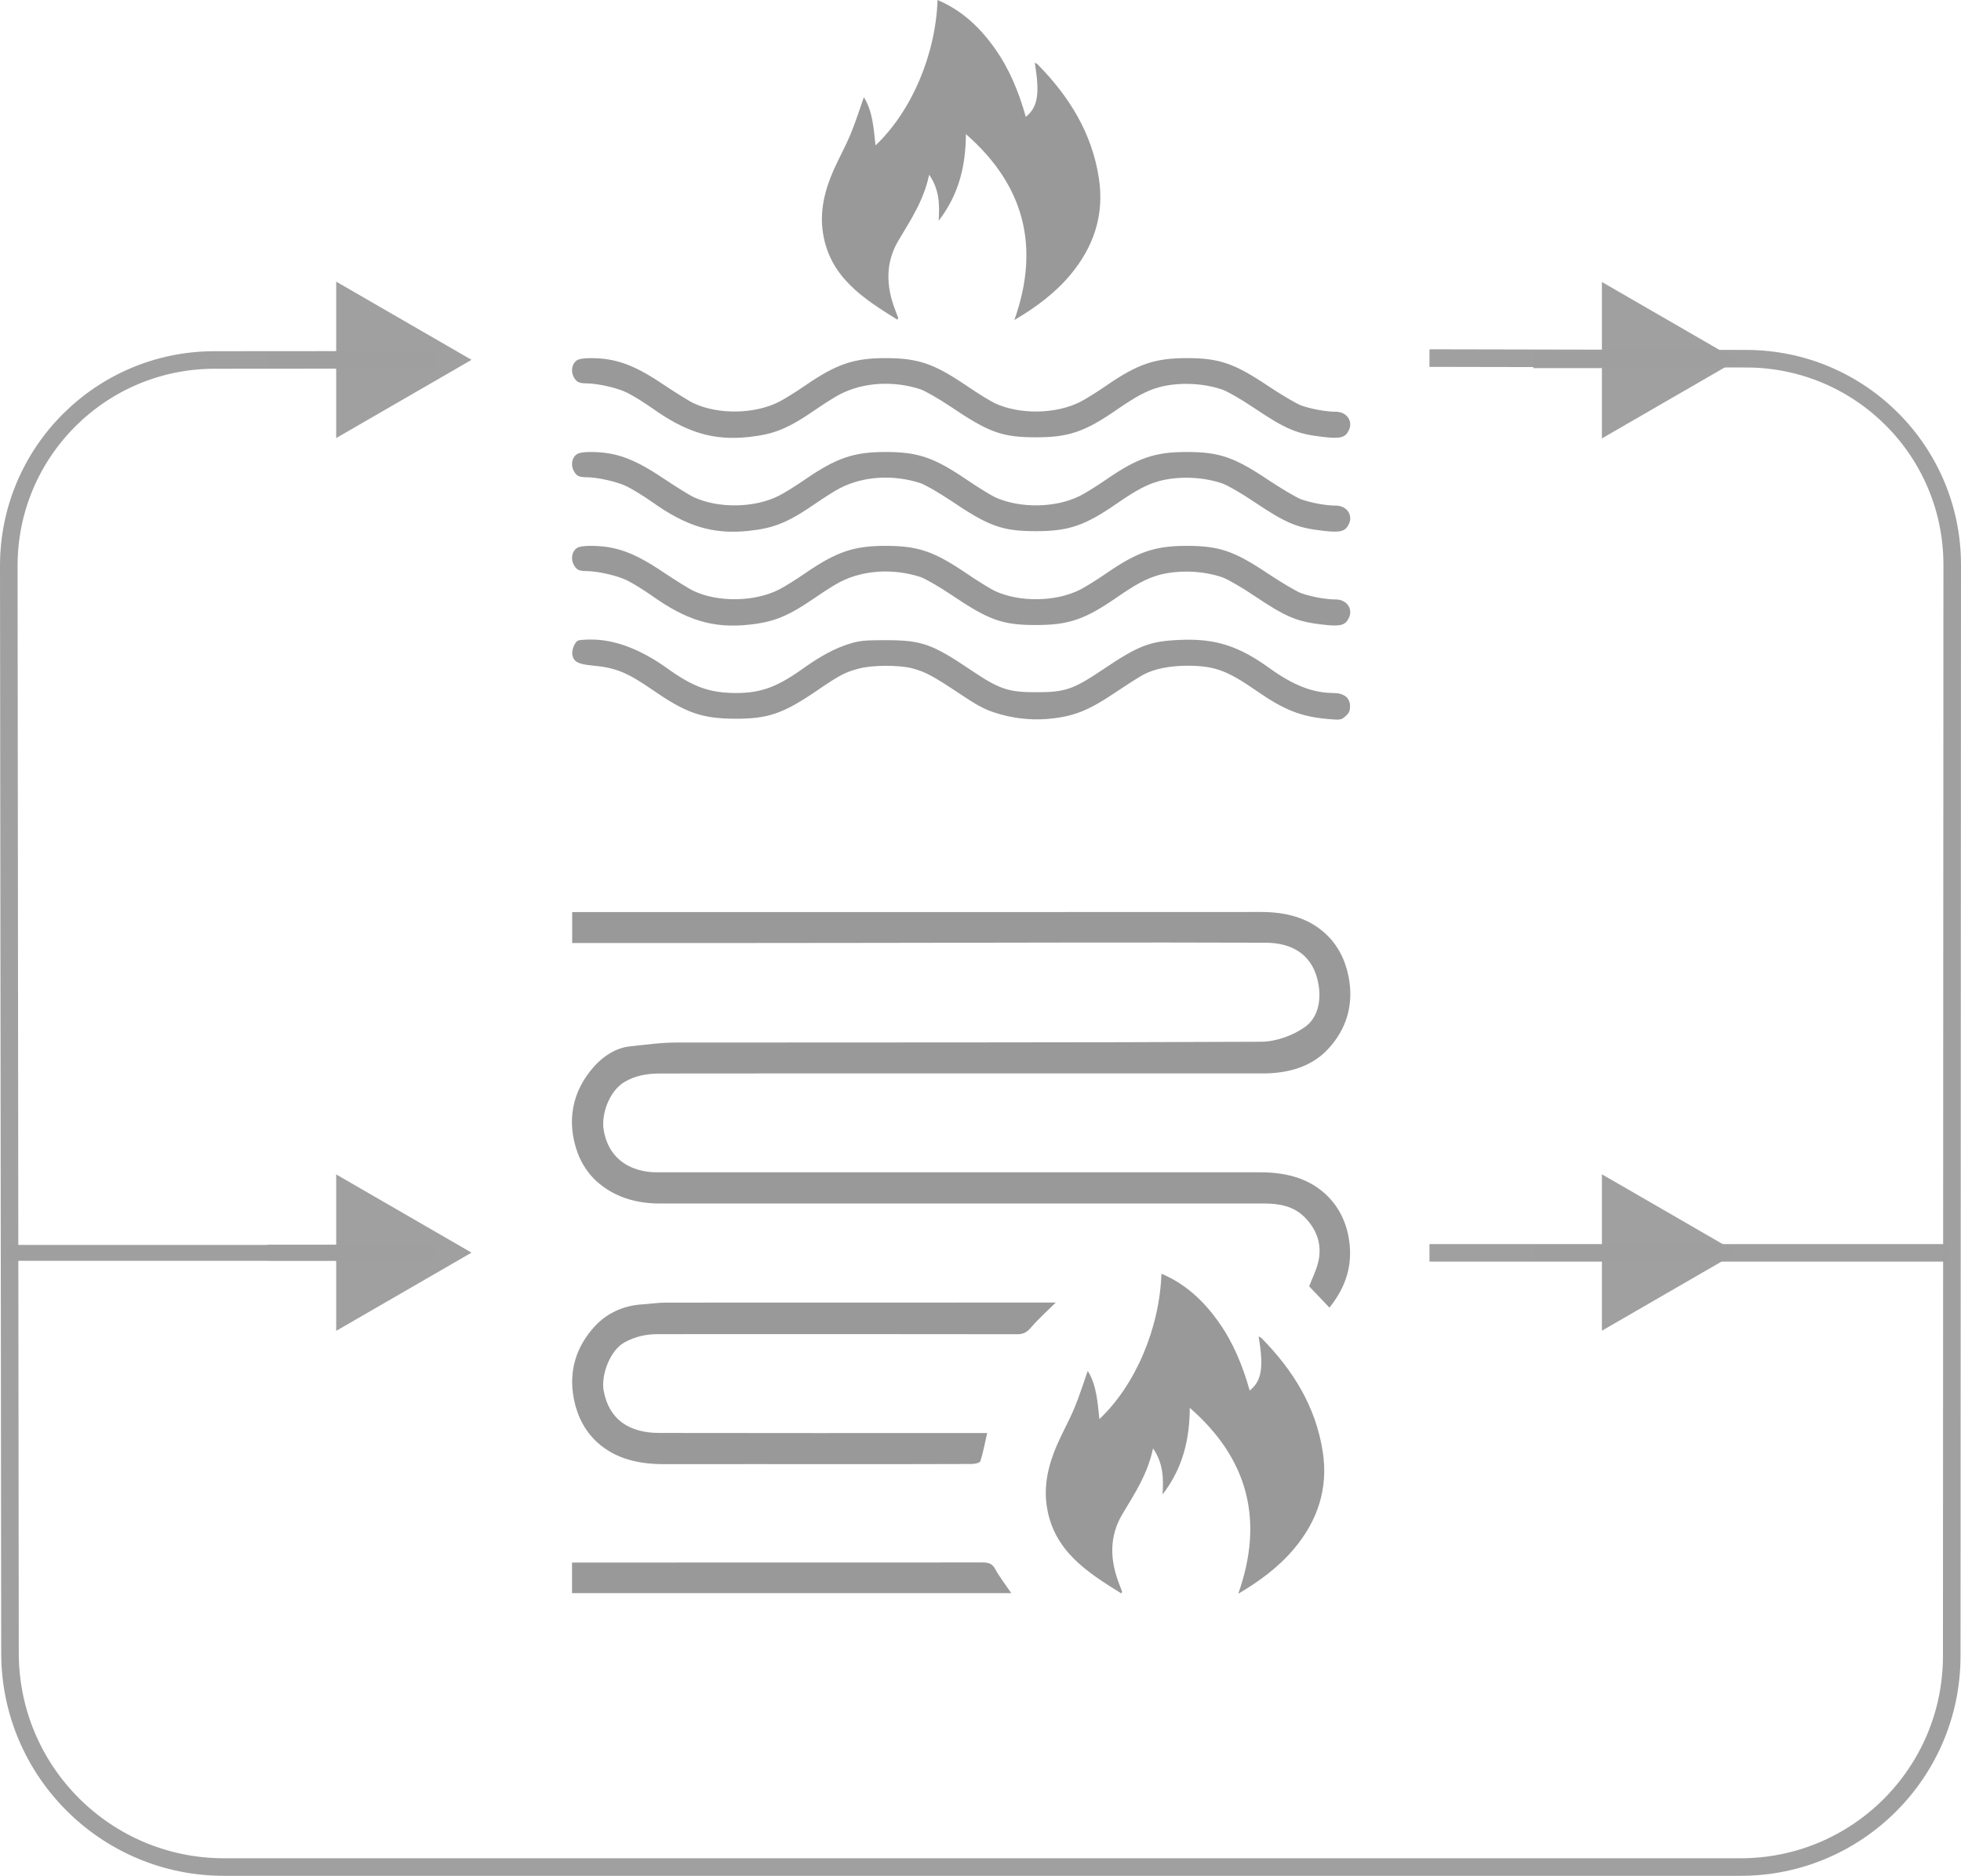
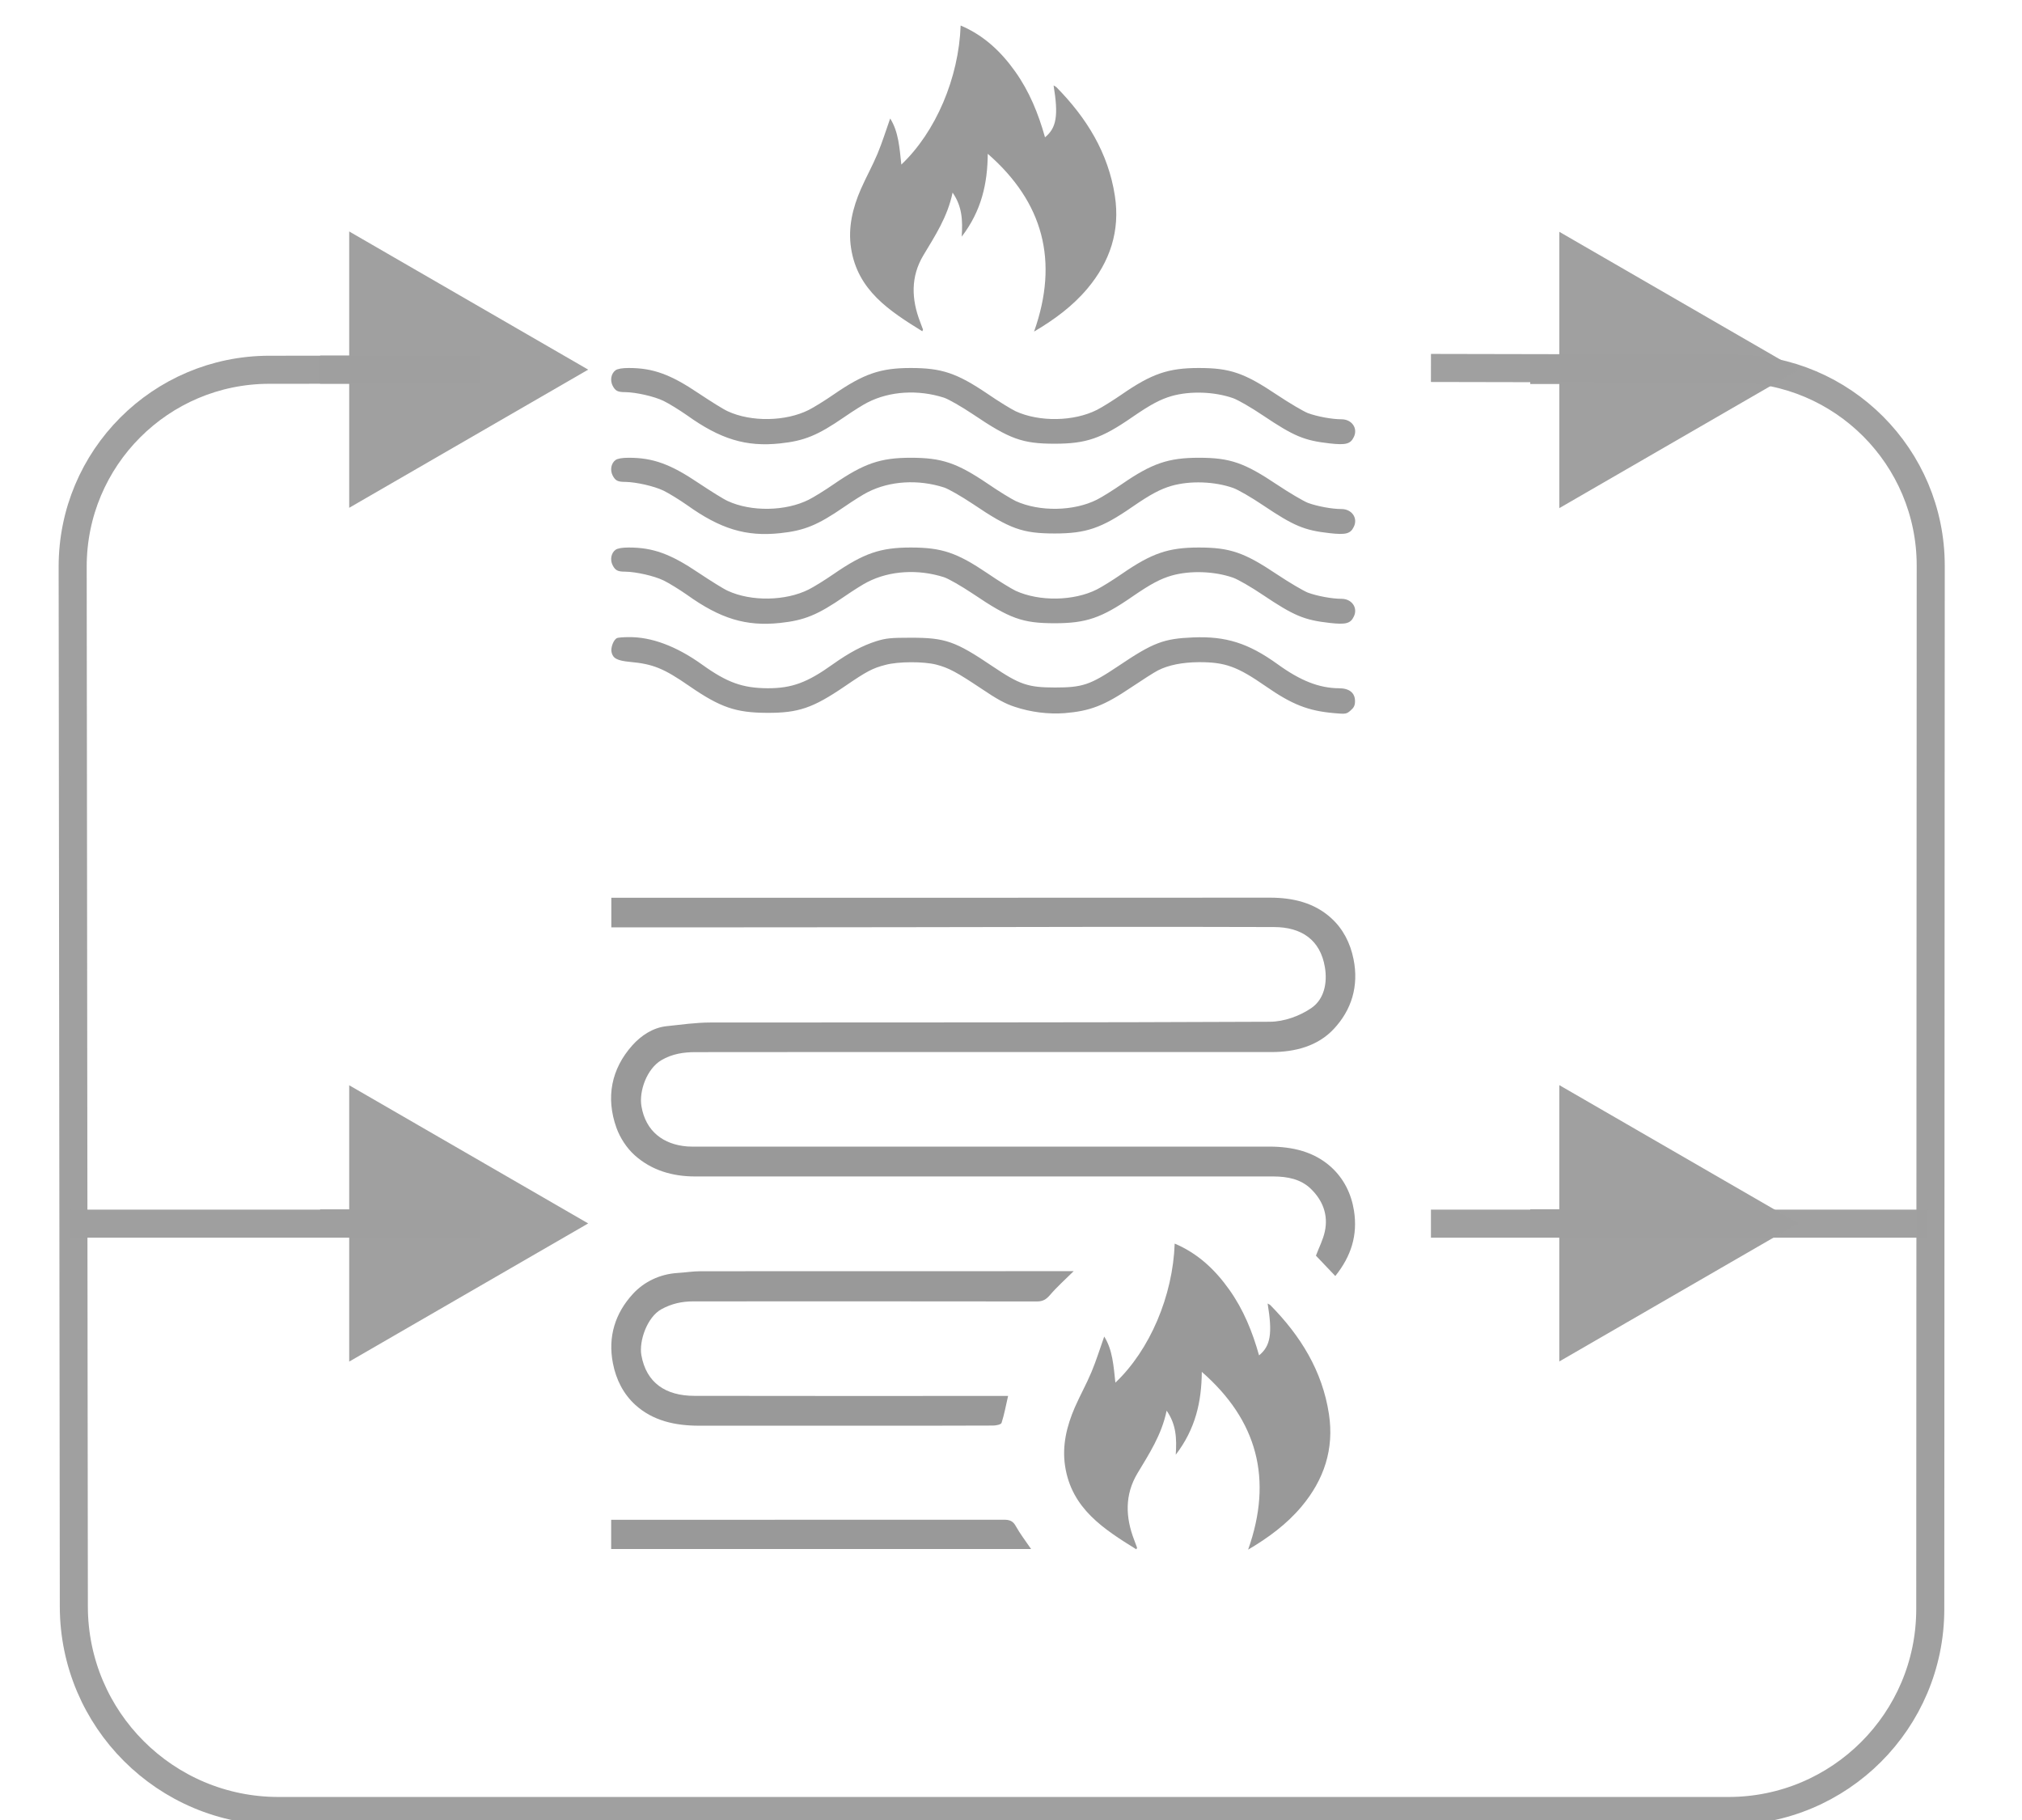
- <svg xmlns="http://www.w3.org/2000/svg" version="1.1" x="0px" y="0px" viewBox="0 0 2468.971 2362.102" enable-background="new 0 0 1000 1000" xml:space="preserve" id="svg16" width="2468.971" height="2362.102">
+ <svg xmlns="http://www.w3.org/2000/svg" version="1.1" x="0px" y="0px" viewBox="0 0 200 180" enable-background="new 0 0 1000 1000" xml:space="preserve" id="svg16" width="200" height="180">
  <defs id="defs20">
    <marker style="overflow:visible" id="marker2799" refX="0" refY="0" orient="auto">
      <path transform="scale(0.8)" style="fill:#a09f9f;fill-opacity:1;fill-rule:evenodd;stroke:#a09f9f;stroke-width:1pt;stroke-opacity:1" d="M 5.77,0 -2.88,5 V -5 Z" id="path2797" />
    </marker>
    <marker style="overflow:visible" id="Arrow1Lend" refX="0" refY="0" orient="auto">
      <path transform="matrix(-0.8,0,0,-0.8,-10,0)" style="fill:#b3b3b3;fill-opacity:1;fill-rule:evenodd;stroke:#b3b3b3;stroke-width:1pt;stroke-opacity:1" d="M 0,0 5,-5 -12.5,0 5,5 Z" id="path860" />
    </marker>
    <marker style="overflow:visible" id="TriangleOutL-3" refX="0" refY="0" orient="auto">
      <path transform="scale(0.8)" style="fill:#b3b3b3;fill-opacity:1;fill-rule:evenodd;stroke:#b3b3b3;stroke-width:1pt;stroke-opacity:1" d="M 5.77,0 -2.88,5 V -5 Z" id="path999-2" />
    </marker>
    <marker style="overflow:visible" id="marker1567-4" refX="0" refY="0" orient="auto">
      <path transform="scale(0.8)" style="fill:#9f9f9f;fill-opacity:1;fill-rule:evenodd;stroke:#9f9f9f;stroke-width:1pt;stroke-opacity:1" d="M 5.77,0 -2.88,5 V -5 Z" id="path1565-6" />
    </marker>
    <marker style="overflow:visible" id="marker1567-9" refX="0" refY="0" orient="auto">
      <path transform="scale(0.8)" style="fill:#9f9f9f;fill-opacity:1;fill-rule:evenodd;stroke:#9f9f9f;stroke-width:1pt;stroke-opacity:1" d="M 5.77,0 -2.88,5 V -5 Z" id="path1565-7" />
    </marker>
    <marker style="overflow:visible" id="marker1567-0" refX="0" refY="0" orient="auto">
      <path transform="scale(0.8)" style="fill:#9f9f9f;fill-opacity:1;fill-rule:evenodd;stroke:#9f9f9f;stroke-width:1pt;stroke-opacity:1" d="M 5.77,0 -2.88,5 V -5 Z" id="path1565-5" />
    </marker>
    <marker style="overflow:visible" id="marker1567-99" refX="0" refY="0" orient="auto">
      <path transform="scale(0.8)" style="fill:#9f9f9f;fill-opacity:1;fill-rule:evenodd;stroke:#9f9f9f;stroke-width:1pt;stroke-opacity:1" d="M 5.77,0 -2.88,5 V -5 Z" id="path1565-3" />
    </marker>
    <marker style="overflow:visible" id="marker1567-99-2" refX="0" refY="0" orient="auto">
      <path transform="scale(0.8)" style="fill:#9f9f9f;fill-opacity:1;fill-rule:evenodd;stroke:#9f9f9f;stroke-width:1pt;stroke-opacity:1" d="M 5.77,0 -2.88,5 V -5 Z" id="path1565-3-2" />
    </marker>
    <marker style="overflow:visible" id="marker1567-99-6" refX="0" refY="0" orient="auto">
      <path transform="scale(0.8)" style="fill:#9f9f9f;fill-opacity:1;fill-rule:evenodd;stroke:#9f9f9f;stroke-width:1pt;stroke-opacity:1" d="M 5.77,0 -2.88,5 V -5 Z" id="path1565-3-6" />
    </marker>
    <marker style="overflow:visible" id="marker1567-99-7" refX="0" refY="0" orient="auto">
      <path transform="scale(0.8)" style="fill:#9f9f9f;fill-opacity:1;fill-rule:evenodd;stroke:#9f9f9f;stroke-width:1pt;stroke-opacity:1" d="M 5.77,0 -2.88,5 V -5 Z" id="path1565-3-63" />
    </marker>
  </defs>
-   <g id="g3720">
-     <g id="g1998" transform="translate(720.1956)">
-       <path d="m 5.762,572.142 c -5.76,4.17 -7.55,13.11 -3.77,20.46 3.58,6.75 6.56,8.34 16.68,8.34 14.1,0.2 37.94,5.56 50.25,11.52 6.95,3.38 20.86,11.92 30.79,18.87 44.1,31.58 77.86,41.91 122.75,37.14 31.98,-3.38 49.46,-10.53 84.62,-34.76 11.52,-7.95 25.42,-16.68 30.79,-19.27 29.2,-14.9 66.54,-17.08 100.51,-6.16 5.96,1.99 22.64,11.52 38.14,21.85 48.47,32.77 65.15,38.73 107.66,38.73 41.32,0 61.57,-6.95 102.29,-35.16 24.24,-16.68 36.75,-23.24 51.64,-27.61 24.63,-6.95 56.41,-5.76 80.84,2.78 6.35,2.19 24.23,12.51 39.52,22.84 40.52,27.21 54.03,32.97 87.8,36.75 21.25,2.38 27.41,0.8 31.78,-8.54 5.56,-11.52 -2.78,-23.24 -16.29,-23.24 -12.51,0 -31.98,-3.58 -44.29,-8.14 -5.96,-2.38 -24.24,-13.11 -40.32,-23.83 -43.3,-29 -61.97,-35.56 -103.29,-35.56 -40.12,0 -61.97,7.55 -101.1,34.56 -11.52,7.95 -26.42,17.28 -33.17,20.66 -30.39,15.29 -75.48,16.09 -106.86,1.79 -5.76,-2.78 -22.45,-12.91 -37.14,-23.04 -40.32,-27.21 -60.18,-33.97 -101.1,-33.97 -39.92,0 -61.77,7.55 -101.3,34.76 -11.52,7.95 -26.22,17.08 -32.97,20.46 -30.39,15.29 -75.68,16.09 -106.66,1.79 -5.76,-2.58 -22.84,-13.31 -38.34,-23.64 -37.14,-25.03 -60.18,-33.37 -91.97,-33.37 -8.55,0.01 -14.71,1 -17.49,2.99 z" id="path8" style="fill:#999999;fill-opacity:1;stroke-width:0.1" />
-       <path d="m 7.854,806.524 c -4.57,1.79 -8.74,12.51 -7.35,18.67 1.79,8.14 7.55,11.12 23.84,12.71 30.79,2.78 44.89,8.54 78.46,31.78 40.92,28.21 61.18,35.16 102.29,35.36 41.51,0.2 60.58,-6.36 102.29,-34.76 29.6,-20.26 36.95,-24.03 53.83,-28.4 16.88,-4.57 50.25,-4.57 66.74,-0.4 16.69,4.37 26.62,9.73 59.39,31.58 20.86,14.1 31.78,20.06 44.1,24.03 21.25,7.15 44.69,9.93 65.75,8.34 33.57,-2.78 52.04,-9.93 87.4,-33.77 15.1,-10.13 30.99,-20.26 35.36,-22.44 13.9,-7.15 32.18,-10.73 54.22,-10.92 34.37,0 50.06,5.56 87.6,31.58 35.16,24.43 56.21,32.57 90.38,35.55 15.1,1.39 16.29,1.19 21.65,-3.57 4.37,-3.78 5.76,-6.55 5.76,-12.32 0,-10.92 -7.55,-16.88 -21.25,-16.88 -25.82,-0.2 -50.45,-9.73 -80.84,-31.78 -38.33,-27.61 -67.93,-36.94 -111.04,-35.16 -39.13,1.59 -52.64,6.75 -98.91,37.94 -36.75,24.63 -46.88,28.01 -83.03,28.01 -35.55,0 -46.48,-3.77 -82.43,-28.01 -48.86,-32.97 -61.97,-37.54 -107.26,-37.54 -26.62,0 -32.77,0.6 -45.68,4.57 -18.08,5.76 -35.36,14.9 -57.21,30.39 -33.77,24.23 -54.03,31.58 -85.61,31.58 -33.17,-0.2 -53.43,-7.35 -86.6,-31.19 -33.79,-24.23 -66.76,-36.54 -96.76,-36.14 -6.95,0 -13.7,0.59 -15.09,1.19 z" id="path10" style="fill:#999999;fill-opacity:1;stroke-width:0.1" />
-       <path d="m 495.926,168.9 c -0.3,39.1 -8.2,75.1 -34.3,109.1 1.4,-21.7 0.6,-39.8 -12,-58 -6.7,32.2 -23.2,57 -38.5,82.6 -16.8,28.1 -15.8,57.7 -4.3,87.5 1.3,3.4 2.6,6.8 3.8,10.2 0.1,0.2 -0.2,0.6 -0.9,2.3 -43,-26.7 -85.2,-53.6 -93.8,-109.4 -4.2,-27.1 2.1,-53 12.9,-77.8 6.9,-15.7 15.3,-30.7 21.9,-46.5 6.3,-15.1 11.1,-30.7 16.7,-46.5 11.1,17.6 12.3,38.9 14.7,60.7 45.4,-43 75.7,-114.2 78.1,-183.1 30.7,13 53.3,34.5 71.9,60.7 18.6,26.1 30.5,55.4 39.2,86.5 15.2,-12.4 17.8,-28.7 11.3,-68.3 1.5,0.9 2.8,1.4 3.7,2.3 39.6,40.2 68.3,86.3 77,143.1 7.1,46.2 -6.4,86.6 -36.1,122 -19.5,23.2 -43.5,40.9 -70.3,56.7 32.9,-92.9 12.1,-170.3 -61,-234.1 z" id="path6" style="fill:#999999;fill-opacity:1;stroke:none" />
-       <path d="m 5.762,690.336 c -5.76,4.17 -7.55,13.11 -3.77,20.46 3.58,6.75 6.56,8.34 16.68,8.34 14.1,0.2 37.94,5.56 50.25,11.52 6.95,3.38 20.86,11.92 30.79,18.87 44.1,31.58 77.86,41.91 122.75,37.14 31.98,-3.38 49.46,-10.53 84.62,-34.76 11.52,-7.95 25.42,-16.68 30.79,-19.27 29.2,-14.9 66.54,-17.08 100.51,-6.16 5.96,1.99 22.64,11.52 38.14,21.85 48.47,32.77 65.15,38.73 107.66,38.73 41.32,0 61.57,-6.95 102.29,-35.16 24.24,-16.68 36.75,-23.24 51.64,-27.61 24.63,-6.95 56.41,-5.76 80.84,2.78 6.35,2.19 24.23,12.51 39.52,22.84 40.52,27.21 54.03,32.97 87.8,36.75 21.25,2.38 27.41,0.8 31.78,-8.54 5.56,-11.52 -2.78,-23.24 -16.29,-23.24 -12.51,0 -31.98,-3.58 -44.29,-8.14 -5.96,-2.38 -24.24,-13.11 -40.32,-23.83 -43.3,-29 -61.97,-35.56 -103.29,-35.56 -40.12,0 -61.97,7.55 -101.1,34.56 -11.52,7.95 -26.42,17.28 -33.17,20.66 -30.39,15.29 -75.48,16.09 -106.86,1.79 -5.76,-2.78 -22.45,-12.91 -37.14,-23.04 -40.32,-27.21 -60.18,-33.97 -101.1,-33.97 -39.92,0 -61.77,7.55 -101.3,34.76 -11.52,7.95 -26.22,17.08 -32.97,20.46 -30.39,15.29 -75.68,16.09 -106.66,1.79 -5.76,-2.58 -22.84,-13.31 -38.34,-23.64 -37.14,-25.03 -60.18,-33.37 -91.97,-33.37 -8.55,0.01 -14.71,1 -17.49,2.99 z" id="path8-1" style="fill:#999999;fill-opacity:1;stroke-width:0.1" />
-       <path d="m 5.762,453.948 c -5.76,4.17 -7.55,13.11 -3.77,20.46 3.58,6.75 6.56,8.34 16.68,8.34 14.1,0.2 37.94,5.56 50.25,11.52 6.95,3.38 20.86,11.92 30.79,18.87 44.1,31.58 77.86,41.91 122.75,37.14 31.98,-3.38 49.46,-10.53 84.62,-34.76 11.52,-7.95 25.42,-16.68 30.79,-19.27 29.2,-14.9 66.54,-17.08 100.51,-6.16 5.96,1.99 22.64,11.52 38.14,21.85 48.47,32.77 65.15,38.73 107.66,38.73 41.32,0 61.57,-6.95 102.29,-35.16 24.24,-16.68 36.75,-23.24 51.64,-27.61 24.63,-6.95 56.41,-5.76 80.84,2.78 6.35,2.19 24.23,12.51 39.52,22.84 40.52,27.21 54.03,32.97 87.8,36.75 21.25,2.38 27.41,0.8 31.78,-8.54 5.56,-11.52 -2.78,-23.24 -16.29,-23.24 -12.51,0 -31.98,-3.58 -44.29,-8.14 -5.96,-2.38 -24.24,-13.11 -40.32,-23.83 -43.3,-29 -61.97,-35.56 -103.29,-35.56 -40.12,0 -61.97,7.55 -101.1,34.56 -11.52,7.95 -26.42,17.28 -33.17,20.66 -30.39,15.29 -75.48,16.09 -106.86,1.79 -5.76,-2.78 -22.45,-12.91 -37.14,-23.04 -40.32,-27.21 -60.18,-33.97 -101.1,-33.97 -39.92,0 -61.77,7.55 -101.3,34.76 -11.52,7.95 -26.22,17.08 -32.97,20.46 -30.39,15.29 -75.68,16.09 -106.66,1.79 -5.76,-2.58 -22.84,-13.31 -38.34,-23.64 -37.14,-25.03 -60.18,-33.37 -91.97,-33.37 -8.55,0.01 -14.71,1 -17.49,2.99 z" id="path8-3" style="fill:#999999;fill-opacity:1;stroke-width:0.1" />
+   <g id="g3720" transform="matrix(0.07511004,0,0,0.07511004,6.357929,2.523371)" style="stroke-width:36.946;stroke-miterlimit:4;stroke-dasharray:none">
+     <g id="g1998" transform="translate(720.1956)" style="stroke-width:36.946;stroke-miterlimit:4;stroke-dasharray:none">
+       <path d="m 5.762,572.142 c -5.76,4.17 -7.55,13.11 -3.77,20.46 3.58,6.75 6.56,8.34 16.68,8.34 14.1,0.2 37.94,5.56 50.25,11.52 6.95,3.38 20.86,11.92 30.79,18.87 44.1,31.58 77.86,41.91 122.75,37.14 31.98,-3.38 49.46,-10.53 84.62,-34.76 11.52,-7.95 25.42,-16.68 30.79,-19.27 29.2,-14.9 66.54,-17.08 100.51,-6.16 5.96,1.99 22.64,11.52 38.14,21.85 48.47,32.77 65.15,38.73 107.66,38.73 41.32,0 61.57,-6.95 102.29,-35.16 24.24,-16.68 36.75,-23.24 51.64,-27.61 24.63,-6.95 56.41,-5.76 80.84,2.78 6.35,2.19 24.23,12.51 39.52,22.84 40.52,27.21 54.03,32.97 87.8,36.75 21.25,2.38 27.41,0.8 31.78,-8.54 5.56,-11.52 -2.78,-23.24 -16.29,-23.24 -12.51,0 -31.98,-3.58 -44.29,-8.14 -5.96,-2.38 -24.24,-13.11 -40.32,-23.83 -43.3,-29 -61.97,-35.56 -103.29,-35.56 -40.12,0 -61.97,7.55 -101.1,34.56 -11.52,7.95 -26.42,17.28 -33.17,20.66 -30.39,15.29 -75.48,16.09 -106.86,1.79 -5.76,-2.78 -22.45,-12.91 -37.14,-23.04 -40.32,-27.21 -60.18,-33.97 -101.1,-33.97 -39.92,0 -61.77,7.55 -101.3,34.76 -11.52,7.95 -26.22,17.08 -32.97,20.46 -30.39,15.29 -75.68,16.09 -106.66,1.79 -5.76,-2.58 -22.84,-13.31 -38.34,-23.64 -37.14,-25.03 -60.18,-33.37 -91.97,-33.37 -8.55,0.01 -14.71,1 -17.49,2.99 z" id="path8" style="fill:#999999;fill-opacity:1;stroke-width:36.946;stroke-miterlimit:4;stroke-dasharray:none" />
+       <path d="m 7.854,806.524 c -4.57,1.79 -8.74,12.51 -7.35,18.67 1.79,8.14 7.55,11.12 23.84,12.71 30.79,2.78 44.89,8.54 78.46,31.78 40.92,28.21 61.18,35.16 102.29,35.36 41.51,0.2 60.58,-6.36 102.29,-34.76 29.6,-20.26 36.95,-24.03 53.83,-28.4 16.88,-4.57 50.25,-4.57 66.74,-0.4 16.69,4.37 26.62,9.73 59.39,31.58 20.86,14.1 31.78,20.06 44.1,24.03 21.25,7.15 44.69,9.93 65.75,8.34 33.57,-2.78 52.04,-9.93 87.4,-33.77 15.1,-10.13 30.99,-20.26 35.36,-22.44 13.9,-7.15 32.18,-10.73 54.22,-10.92 34.37,0 50.06,5.56 87.6,31.58 35.16,24.43 56.21,32.57 90.38,35.55 15.1,1.39 16.29,1.19 21.65,-3.57 4.37,-3.78 5.76,-6.55 5.76,-12.32 0,-10.92 -7.55,-16.88 -21.25,-16.88 -25.82,-0.2 -50.45,-9.73 -80.84,-31.78 -38.33,-27.61 -67.93,-36.94 -111.04,-35.16 -39.13,1.59 -52.64,6.75 -98.91,37.94 -36.75,24.63 -46.88,28.01 -83.03,28.01 -35.55,0 -46.48,-3.77 -82.43,-28.01 -48.86,-32.97 -61.97,-37.54 -107.26,-37.54 -26.62,0 -32.77,0.6 -45.68,4.57 -18.08,5.76 -35.36,14.9 -57.21,30.39 -33.77,24.23 -54.03,31.58 -85.61,31.58 -33.17,-0.2 -53.43,-7.35 -86.6,-31.19 -33.79,-24.23 -66.76,-36.54 -96.76,-36.14 -6.95,0 -13.7,0.59 -15.09,1.19 z" id="path10" style="fill:#999999;fill-opacity:1;stroke-width:36.946;stroke-miterlimit:4;stroke-dasharray:none" />
+       <path d="m 495.926,168.9 c -0.3,39.1 -8.2,75.1 -34.3,109.1 1.4,-21.7 0.6,-39.8 -12,-58 -6.7,32.2 -23.2,57 -38.5,82.6 -16.8,28.1 -15.8,57.7 -4.3,87.5 1.3,3.4 2.6,6.8 3.8,10.2 0.1,0.2 -0.2,0.6 -0.9,2.3 -43,-26.7 -85.2,-53.6 -93.8,-109.4 -4.2,-27.1 2.1,-53 12.9,-77.8 6.9,-15.7 15.3,-30.7 21.9,-46.5 6.3,-15.1 11.1,-30.7 16.7,-46.5 11.1,17.6 12.3,38.9 14.7,60.7 45.4,-43 75.7,-114.2 78.1,-183.1 30.7,13 53.3,34.5 71.9,60.7 18.6,26.1 30.5,55.4 39.2,86.5 15.2,-12.4 17.8,-28.7 11.3,-68.3 1.5,0.9 2.8,1.4 3.7,2.3 39.6,40.2 68.3,86.3 77,143.1 7.1,46.2 -6.4,86.6 -36.1,122 -19.5,23.2 -43.5,40.9 -70.3,56.7 32.9,-92.9 12.1,-170.3 -61,-234.1 z" id="path6" style="fill:#999999;fill-opacity:1;stroke:none;stroke-width:36.946;stroke-miterlimit:4;stroke-dasharray:none" />
+       <path d="m 5.762,690.336 c -5.76,4.17 -7.55,13.11 -3.77,20.46 3.58,6.75 6.56,8.34 16.68,8.34 14.1,0.2 37.94,5.56 50.25,11.52 6.95,3.38 20.86,11.92 30.79,18.87 44.1,31.58 77.86,41.91 122.75,37.14 31.98,-3.38 49.46,-10.53 84.62,-34.76 11.52,-7.95 25.42,-16.68 30.79,-19.27 29.2,-14.9 66.54,-17.08 100.51,-6.16 5.96,1.99 22.64,11.52 38.14,21.85 48.47,32.77 65.15,38.73 107.66,38.73 41.32,0 61.57,-6.95 102.29,-35.16 24.24,-16.68 36.75,-23.24 51.64,-27.61 24.63,-6.95 56.41,-5.76 80.84,2.78 6.35,2.19 24.23,12.51 39.52,22.84 40.52,27.21 54.03,32.97 87.8,36.75 21.25,2.38 27.41,0.8 31.78,-8.54 5.56,-11.52 -2.78,-23.24 -16.29,-23.24 -12.51,0 -31.98,-3.58 -44.29,-8.14 -5.96,-2.38 -24.24,-13.11 -40.32,-23.83 -43.3,-29 -61.97,-35.56 -103.29,-35.56 -40.12,0 -61.97,7.55 -101.1,34.56 -11.52,7.95 -26.42,17.28 -33.17,20.66 -30.39,15.29 -75.48,16.09 -106.86,1.79 -5.76,-2.78 -22.45,-12.91 -37.14,-23.04 -40.32,-27.21 -60.18,-33.97 -101.1,-33.97 -39.92,0 -61.77,7.55 -101.3,34.76 -11.52,7.95 -26.22,17.08 -32.97,20.46 -30.39,15.29 -75.68,16.09 -106.66,1.79 -5.76,-2.58 -22.84,-13.31 -38.34,-23.64 -37.14,-25.03 -60.18,-33.37 -91.97,-33.37 -8.55,0.01 -14.71,1 -17.49,2.99 z" id="path8-1" style="fill:#999999;fill-opacity:1;stroke-width:36.946;stroke-miterlimit:4;stroke-dasharray:none" />
+       <path d="m 5.762,453.948 c -5.76,4.17 -7.55,13.11 -3.77,20.46 3.58,6.75 6.56,8.34 16.68,8.34 14.1,0.2 37.94,5.56 50.25,11.52 6.95,3.38 20.86,11.92 30.79,18.87 44.1,31.58 77.86,41.91 122.75,37.14 31.98,-3.38 49.46,-10.53 84.62,-34.76 11.52,-7.95 25.42,-16.68 30.79,-19.27 29.2,-14.9 66.54,-17.08 100.51,-6.16 5.96,1.99 22.64,11.52 38.14,21.85 48.47,32.77 65.15,38.73 107.66,38.73 41.32,0 61.57,-6.95 102.29,-35.16 24.24,-16.68 36.75,-23.24 51.64,-27.61 24.63,-6.95 56.41,-5.76 80.84,2.78 6.35,2.19 24.23,12.51 39.52,22.84 40.52,27.21 54.03,32.97 87.8,36.75 21.25,2.38 27.41,0.8 31.78,-8.54 5.56,-11.52 -2.78,-23.24 -16.29,-23.24 -12.51,0 -31.98,-3.58 -44.29,-8.14 -5.96,-2.38 -24.24,-13.11 -40.32,-23.83 -43.3,-29 -61.97,-35.56 -103.29,-35.56 -40.12,0 -61.97,7.55 -101.1,34.56 -11.52,7.95 -26.42,17.28 -33.17,20.66 -30.39,15.29 -75.48,16.09 -106.86,1.79 -5.76,-2.78 -22.45,-12.91 -37.14,-23.04 -40.32,-27.21 -60.18,-33.97 -101.1,-33.97 -39.92,0 -61.77,7.55 -101.3,34.76 -11.52,7.95 -26.22,17.08 -32.97,20.46 -30.39,15.29 -75.68,16.09 -106.66,1.79 -5.76,-2.58 -22.84,-13.31 -38.34,-23.64 -37.14,-25.03 -60.18,-33.37 -91.97,-33.37 -8.55,0.01 -14.71,1 -17.49,2.99 z" id="path8-3" style="fill:#999999;fill-opacity:1;stroke-width:36.946;stroke-miterlimit:4;stroke-dasharray:none" />
    </g>
-     <g id="g867" transform="translate(710.0986,1077.497)">
-       <path d="m 963.7,569.1 c -9,-9.5 -17.5,-18.5 -25.5,-26.8 4.1,-10.9 9.4,-21 11.7,-31.8 4.8,-22 -2.9,-41.3 -18.6,-56.4 -13.2,-12.7 -30.8,-16 -48.7,-16.1 -49,-0.1 -97.9,0 -146.9,0 -205,0 -410,0 -615.1,0 -29.9,0 -57.4,-8.1 -79.5,-27.9 -10.5,-9.4 -19.2,-22.8 -24,-36 -14.3,-39.9 -7,-77.7 21.1,-109 11.1,-12.3 26.6,-23.1 45.1,-25 19.2,-2 38.4,-4.8 57.6,-4.8 245.6,-0.3 491.2,0.2 736.7,-1 18.6,-0.1 39.6,-7.6 54.9,-18.3 16.4,-11.4 21,-32.6 17.5,-53.5 -6,-36.2 -31,-52.8 -66.9,-52.9 -164.1,-0.6 -328.2,0 -492.3,0.2 -118.6,0.2 -237.3,0.2 -356.1,0.2 -7.9,0 -15.9,0 -24.4,0 0,-13.2 0,-25.4 0,-39 5.2,0 9.8,0 14.4,0 284.3,0 568.6,0.1 853,-0.1 30.2,0 58.6,6.7 80.9,27.2 15.2,13.9 24.8,32.3 29.1,53.7 7.2,35.6 -2.6,67 -26,92 -21,22.5 -50.8,30.4 -81.8,30.4 -131.2,0 -262.4,0 -393.6,0 -121.7,0 -243.4,-0.1 -365.1,0.1 -15.6,0 -30.7,2.2 -45,10.6 -19,11.2 -29.7,40.7 -26.2,60.8 5.6,32.8 28.7,50.3 60.3,52.8 4.4,0.3 8.8,0.2 13.1,0.2 251.1,0 502.1,0 753.2,0 30.4,0 59.3,6.5 82,27.3 16.1,14.8 26.1,34.3 29.7,57 5.1,32.3 -3.7,60.1 -24.6,86.1 z" id="path4" style="fill:#999999;fill-opacity:1;stroke:none" />
-       <path d="m 787.9,695.3 c -0.3,39.1 -8.2,75.1 -34.3,109.1 1.4,-21.7 0.6,-39.8 -12,-58 -6.7,32.2 -23.2,57 -38.5,82.6 -16.8,28.1 -15.8,57.7 -4.3,87.5 1.3,3.4 2.6,6.8 3.8,10.2 0.1,0.2 -0.2,0.6 -0.9,2.3 -43,-26.7 -85.2,-53.6 -93.8,-109.4 -4.2,-27.1 2.1,-53 12.9,-77.8 6.9,-15.7 15.3,-30.7 21.9,-46.5 6.3,-15.1 11.1,-30.7 16.7,-46.5 11.1,17.6 12.3,38.9 14.7,60.7 45.4,-43 75.7,-114.2 78.1,-183.1 30.7,13 53.3,34.5 71.9,60.7 18.6,26.1 30.5,55.4 39.2,86.5 15.2,-12.4 17.8,-28.7 11.3,-68.3 1.5,0.9 2.8,1.4 3.7,2.3 39.6,40.2 68.3,86.3 77,143.1 7.1,46.2 -6.4,86.6 -36.1,122 -19.5,23.2 -43.5,40.9 -70.3,56.7 32.9,-92.9 12.1,-170.3 -61,-234.1 z" id="path6-7" style="fill:#999999;fill-opacity:1;stroke:none" />
-       <path d="m 619.2,562.7 c -10.5,10.4 -21.6,20.2 -31.2,31.4 -5,5.8 -9.4,8.5 -17.2,8.5 -150.9,-0.2 -301.8,-0.2 -452.7,-0.1 -14.6,0 -28.3,2.9 -41.8,10.3 -18.7,10.2 -29.8,41.8 -26.4,60.7 6.5,36.1 31.7,53.4 70,53.4 132.3,0.3 264.6,0.1 396.8,0.1 4.7,0 9.4,0 16.1,0 -2.9,12.7 -5,24.3 -8.6,35.5 -0.7,2.2 -7.3,3.5 -11.2,3.5 -50.4,0.2 -100.9,0.2 -151.3,0.2 -78.6,0 -157.1,-0.1 -235.7,0 -31.2,0 -60.8,-6.2 -84.2,-27.5 -15.5,-14.2 -25.2,-33 -29.4,-54.7 -6.9,-35.3 3.2,-66 26,-91 14.7,-16.2 35.6,-26.4 59,-27.9 10.2,-0.6 20.3,-2.3 30.5,-2.3 160.8,-0.1 321.6,-0.1 482.3,-0.1 3.6,0 7.3,0 9,0 z" id="path8-9" style="fill:#999999;fill-opacity:1;stroke:none" />
-       <path d="m 10.1,928.6 c 0,-12.8 0,-24.7 0,-38.5 4.2,0 8,0 11.9,0 168.5,0 337,0 505.4,-0.1 7.3,0 11.9,1.6 15.6,8.5 5.6,10.1 12.8,19.3 20.1,30.1 -184.8,0 -368.3,0 -553,0 z" id="path10-8" style="fill:#999999;fill-opacity:1;stroke:none" />
+     <g id="g867" transform="translate(710.0986,1077.497)" style="stroke-width:36.946;stroke-miterlimit:4;stroke-dasharray:none">
+       <path d="m 963.7,569.1 c -9,-9.5 -17.5,-18.5 -25.5,-26.8 4.1,-10.9 9.4,-21 11.7,-31.8 4.8,-22 -2.9,-41.3 -18.6,-56.4 -13.2,-12.7 -30.8,-16 -48.7,-16.1 -49,-0.1 -97.9,0 -146.9,0 -205,0 -410,0 -615.1,0 -29.9,0 -57.4,-8.1 -79.5,-27.9 -10.5,-9.4 -19.2,-22.8 -24,-36 -14.3,-39.9 -7,-77.7 21.1,-109 11.1,-12.3 26.6,-23.1 45.1,-25 19.2,-2 38.4,-4.8 57.6,-4.8 245.6,-0.3 491.2,0.2 736.7,-1 18.6,-0.1 39.6,-7.6 54.9,-18.3 16.4,-11.4 21,-32.6 17.5,-53.5 -6,-36.2 -31,-52.8 -66.9,-52.9 -164.1,-0.6 -328.2,0 -492.3,0.2 -118.6,0.2 -237.3,0.2 -356.1,0.2 -7.9,0 -15.9,0 -24.4,0 0,-13.2 0,-25.4 0,-39 5.2,0 9.8,0 14.4,0 284.3,0 568.6,0.1 853,-0.1 30.2,0 58.6,6.7 80.9,27.2 15.2,13.9 24.8,32.3 29.1,53.7 7.2,35.6 -2.6,67 -26,92 -21,22.5 -50.8,30.4 -81.8,30.4 -131.2,0 -262.4,0 -393.6,0 -121.7,0 -243.4,-0.1 -365.1,0.1 -15.6,0 -30.7,2.2 -45,10.6 -19,11.2 -29.7,40.7 -26.2,60.8 5.6,32.8 28.7,50.3 60.3,52.8 4.4,0.3 8.8,0.2 13.1,0.2 251.1,0 502.1,0 753.2,0 30.4,0 59.3,6.5 82,27.3 16.1,14.8 26.1,34.3 29.7,57 5.1,32.3 -3.7,60.1 -24.6,86.1 z" id="path4" style="fill:#999999;fill-opacity:1;stroke:none;stroke-width:36.946;stroke-miterlimit:4;stroke-dasharray:none" />
+       <path d="m 787.9,695.3 c -0.3,39.1 -8.2,75.1 -34.3,109.1 1.4,-21.7 0.6,-39.8 -12,-58 -6.7,32.2 -23.2,57 -38.5,82.6 -16.8,28.1 -15.8,57.7 -4.3,87.5 1.3,3.4 2.6,6.8 3.8,10.2 0.1,0.2 -0.2,0.6 -0.9,2.3 -43,-26.7 -85.2,-53.6 -93.8,-109.4 -4.2,-27.1 2.1,-53 12.9,-77.8 6.9,-15.7 15.3,-30.7 21.9,-46.5 6.3,-15.1 11.1,-30.7 16.7,-46.5 11.1,17.6 12.3,38.9 14.7,60.7 45.4,-43 75.7,-114.2 78.1,-183.1 30.7,13 53.3,34.5 71.9,60.7 18.6,26.1 30.5,55.4 39.2,86.5 15.2,-12.4 17.8,-28.7 11.3,-68.3 1.5,0.9 2.8,1.4 3.7,2.3 39.6,40.2 68.3,86.3 77,143.1 7.1,46.2 -6.4,86.6 -36.1,122 -19.5,23.2 -43.5,40.9 -70.3,56.7 32.9,-92.9 12.1,-170.3 -61,-234.1 z" id="path6-7" style="fill:#999999;fill-opacity:1;stroke:none;stroke-width:36.946;stroke-miterlimit:4;stroke-dasharray:none" />
+       <path d="m 619.2,562.7 c -10.5,10.4 -21.6,20.2 -31.2,31.4 -5,5.8 -9.4,8.5 -17.2,8.5 -150.9,-0.2 -301.8,-0.2 -452.7,-0.1 -14.6,0 -28.3,2.9 -41.8,10.3 -18.7,10.2 -29.8,41.8 -26.4,60.7 6.5,36.1 31.7,53.4 70,53.4 132.3,0.3 264.6,0.1 396.8,0.1 4.7,0 9.4,0 16.1,0 -2.9,12.7 -5,24.3 -8.6,35.5 -0.7,2.2 -7.3,3.5 -11.2,3.5 -50.4,0.2 -100.9,0.2 -151.3,0.2 -78.6,0 -157.1,-0.1 -235.7,0 -31.2,0 -60.8,-6.2 -84.2,-27.5 -15.5,-14.2 -25.2,-33 -29.4,-54.7 -6.9,-35.3 3.2,-66 26,-91 14.7,-16.2 35.6,-26.4 59,-27.9 10.2,-0.6 20.3,-2.3 30.5,-2.3 160.8,-0.1 321.6,-0.1 482.3,-0.1 3.6,0 7.3,0 9,0 z" id="path8-9" style="fill:#999999;fill-opacity:1;stroke:none;stroke-width:36.946;stroke-miterlimit:4;stroke-dasharray:none" />
+       <path d="m 10.1,928.6 c 0,-12.8 0,-24.7 0,-38.5 4.2,0 8,0 11.9,0 168.5,0 337,0 505.4,-0.1 7.3,0 11.9,1.6 15.6,8.5 5.6,10.1 12.8,19.3 20.1,30.1 -184.8,0 -368.3,0 -553,0 z" id="path10-8" style="fill:#999999;fill-opacity:1;stroke:none;stroke-width:36.946;stroke-miterlimit:4;stroke-dasharray:none" />
    </g>
-     <path style="opacity:0.992;fill:none;stroke:#9f9f9f;stroke-width:22.115;stroke-linecap:butt;stroke-linejoin:miter;stroke-miterlimit:4;stroke-dasharray:none;stroke-opacity:1" d="m 1799.758,450.908 399.177,0.795 a 259.496,259.496 45.07 0 1 258.979,259.61 l -0.609,1374.028 a 265.821,265.821 135.013 0 1 -265.82,265.703 H 282.097 A 269.512,269.512 44.968 0 1 12.585,2081.833 L 11.058,712.714 A 259.135,259.135 134.948 0 1 270.007,453.29 l 277.068,-0.198" id="path2036" />
-     <path style="opacity:0.992;fill:none;stroke:#9f9f9f;stroke-width:22.054;stroke-linecap:butt;stroke-linejoin:miter;stroke-miterlimit:4;stroke-dasharray:none;stroke-opacity:1" d="m 1799.758,1577.647 h 654.713" id="path2036-3" />
-     <path style="fill:none;stroke:#9f9f9f;stroke-width:20;stroke-linecap:butt;stroke-linejoin:miter;stroke-miterlimit:4;stroke-dasharray:none;stroke-opacity:1" d="M 8.652,1577.647 H 547.075" id="path2036-2" />
-     <path style="opacity:0.992;fill:none;stroke:#9f9f9f;stroke-width:20;stroke-linecap:butt;stroke-linejoin:miter;stroke-miterlimit:4;stroke-dasharray:none;stroke-opacity:1;marker-end:url(#marker1567-99)" d="m 1930.53,453.563 h 143.074" id="path2036-9" />
-     <path style="opacity:0.992;fill:none;stroke:#9f9f9f;stroke-width:20;stroke-linecap:butt;stroke-linejoin:miter;stroke-miterlimit:4;stroke-dasharray:none;stroke-opacity:1;marker-end:url(#marker1567-99-2)" d="M 336.95,453.118 H 480.024" id="path2036-9-2" />
-     <path style="opacity:0.992;fill:none;stroke:#9f9f9f;stroke-width:20;stroke-linecap:butt;stroke-linejoin:miter;stroke-miterlimit:4;stroke-dasharray:none;stroke-opacity:1;marker-end:url(#marker1567-99-6)" d="m 1930.53,1577.176 h 143.074" id="path2036-9-27" />
-     <path style="opacity:0.992;fill:none;stroke:#9f9f9f;stroke-width:20;stroke-linecap:butt;stroke-linejoin:miter;stroke-miterlimit:4;stroke-dasharray:none;stroke-opacity:1;marker-end:url(#marker1567-99-7)" d="M 336.95,1577.359 H 480.024" id="path2036-9-5" />
+     <path style="opacity:0.992;fill:none;stroke:#9f9f9f;stroke-width:36.946;stroke-linecap:butt;stroke-linejoin:miter;stroke-miterlimit:4;stroke-dasharray:none;stroke-opacity:1" d="m 1799.758,450.908 399.177,0.795 a 259.496,259.496 45.07 0 1 258.979,259.61 l -0.609,1374.028 a 265.821,265.821 135.013 0 1 -265.82,265.703 H 282.097 A 269.512,269.512 44.968 0 1 12.585,2081.833 L 11.058,712.714 A 259.135,259.135 134.948 0 1 270.007,453.29 l 277.068,-0.198" id="path2036" />
+     <path style="opacity:0.992;fill:none;stroke:#9f9f9f;stroke-width:36.946;stroke-linecap:butt;stroke-linejoin:miter;stroke-miterlimit:4;stroke-dasharray:none;stroke-opacity:1" d="m 1799.758,1577.647 h 654.713" id="path2036-3" />
+     <path style="fill:none;stroke:#9f9f9f;stroke-width:36.946;stroke-linecap:butt;stroke-linejoin:miter;stroke-miterlimit:4;stroke-dasharray:none;stroke-opacity:1" d="M 8.652,1577.647 H 547.075" id="path2036-2" />
+     <path style="opacity:0.992;fill:none;stroke:#9f9f9f;stroke-width:36.946;stroke-linecap:butt;stroke-linejoin:miter;stroke-miterlimit:4;stroke-dasharray:none;stroke-opacity:1;marker-end:url(#marker1567-99)" d="m 1930.53,453.563 h 143.074" id="path2036-9" />
+     <path style="opacity:0.992;fill:none;stroke:#9f9f9f;stroke-width:36.946;stroke-linecap:butt;stroke-linejoin:miter;stroke-miterlimit:4;stroke-dasharray:none;stroke-opacity:1;marker-end:url(#marker1567-99-2)" d="M 336.95,453.118 H 480.024" id="path2036-9-2" />
+     <path style="opacity:0.992;fill:none;stroke:#9f9f9f;stroke-width:36.946;stroke-linecap:butt;stroke-linejoin:miter;stroke-miterlimit:4;stroke-dasharray:none;stroke-opacity:1;marker-end:url(#marker1567-99-6)" d="m 1930.53,1577.176 h 143.074" id="path2036-9-27" />
+     <path style="opacity:0.992;fill:none;stroke:#9f9f9f;stroke-width:36.946;stroke-linecap:butt;stroke-linejoin:miter;stroke-miterlimit:4;stroke-dasharray:none;stroke-opacity:1;marker-end:url(#marker1567-99-7)" d="M 336.95,1577.359 H 480.024" id="path2036-9-5" />
  </g>
</svg>
